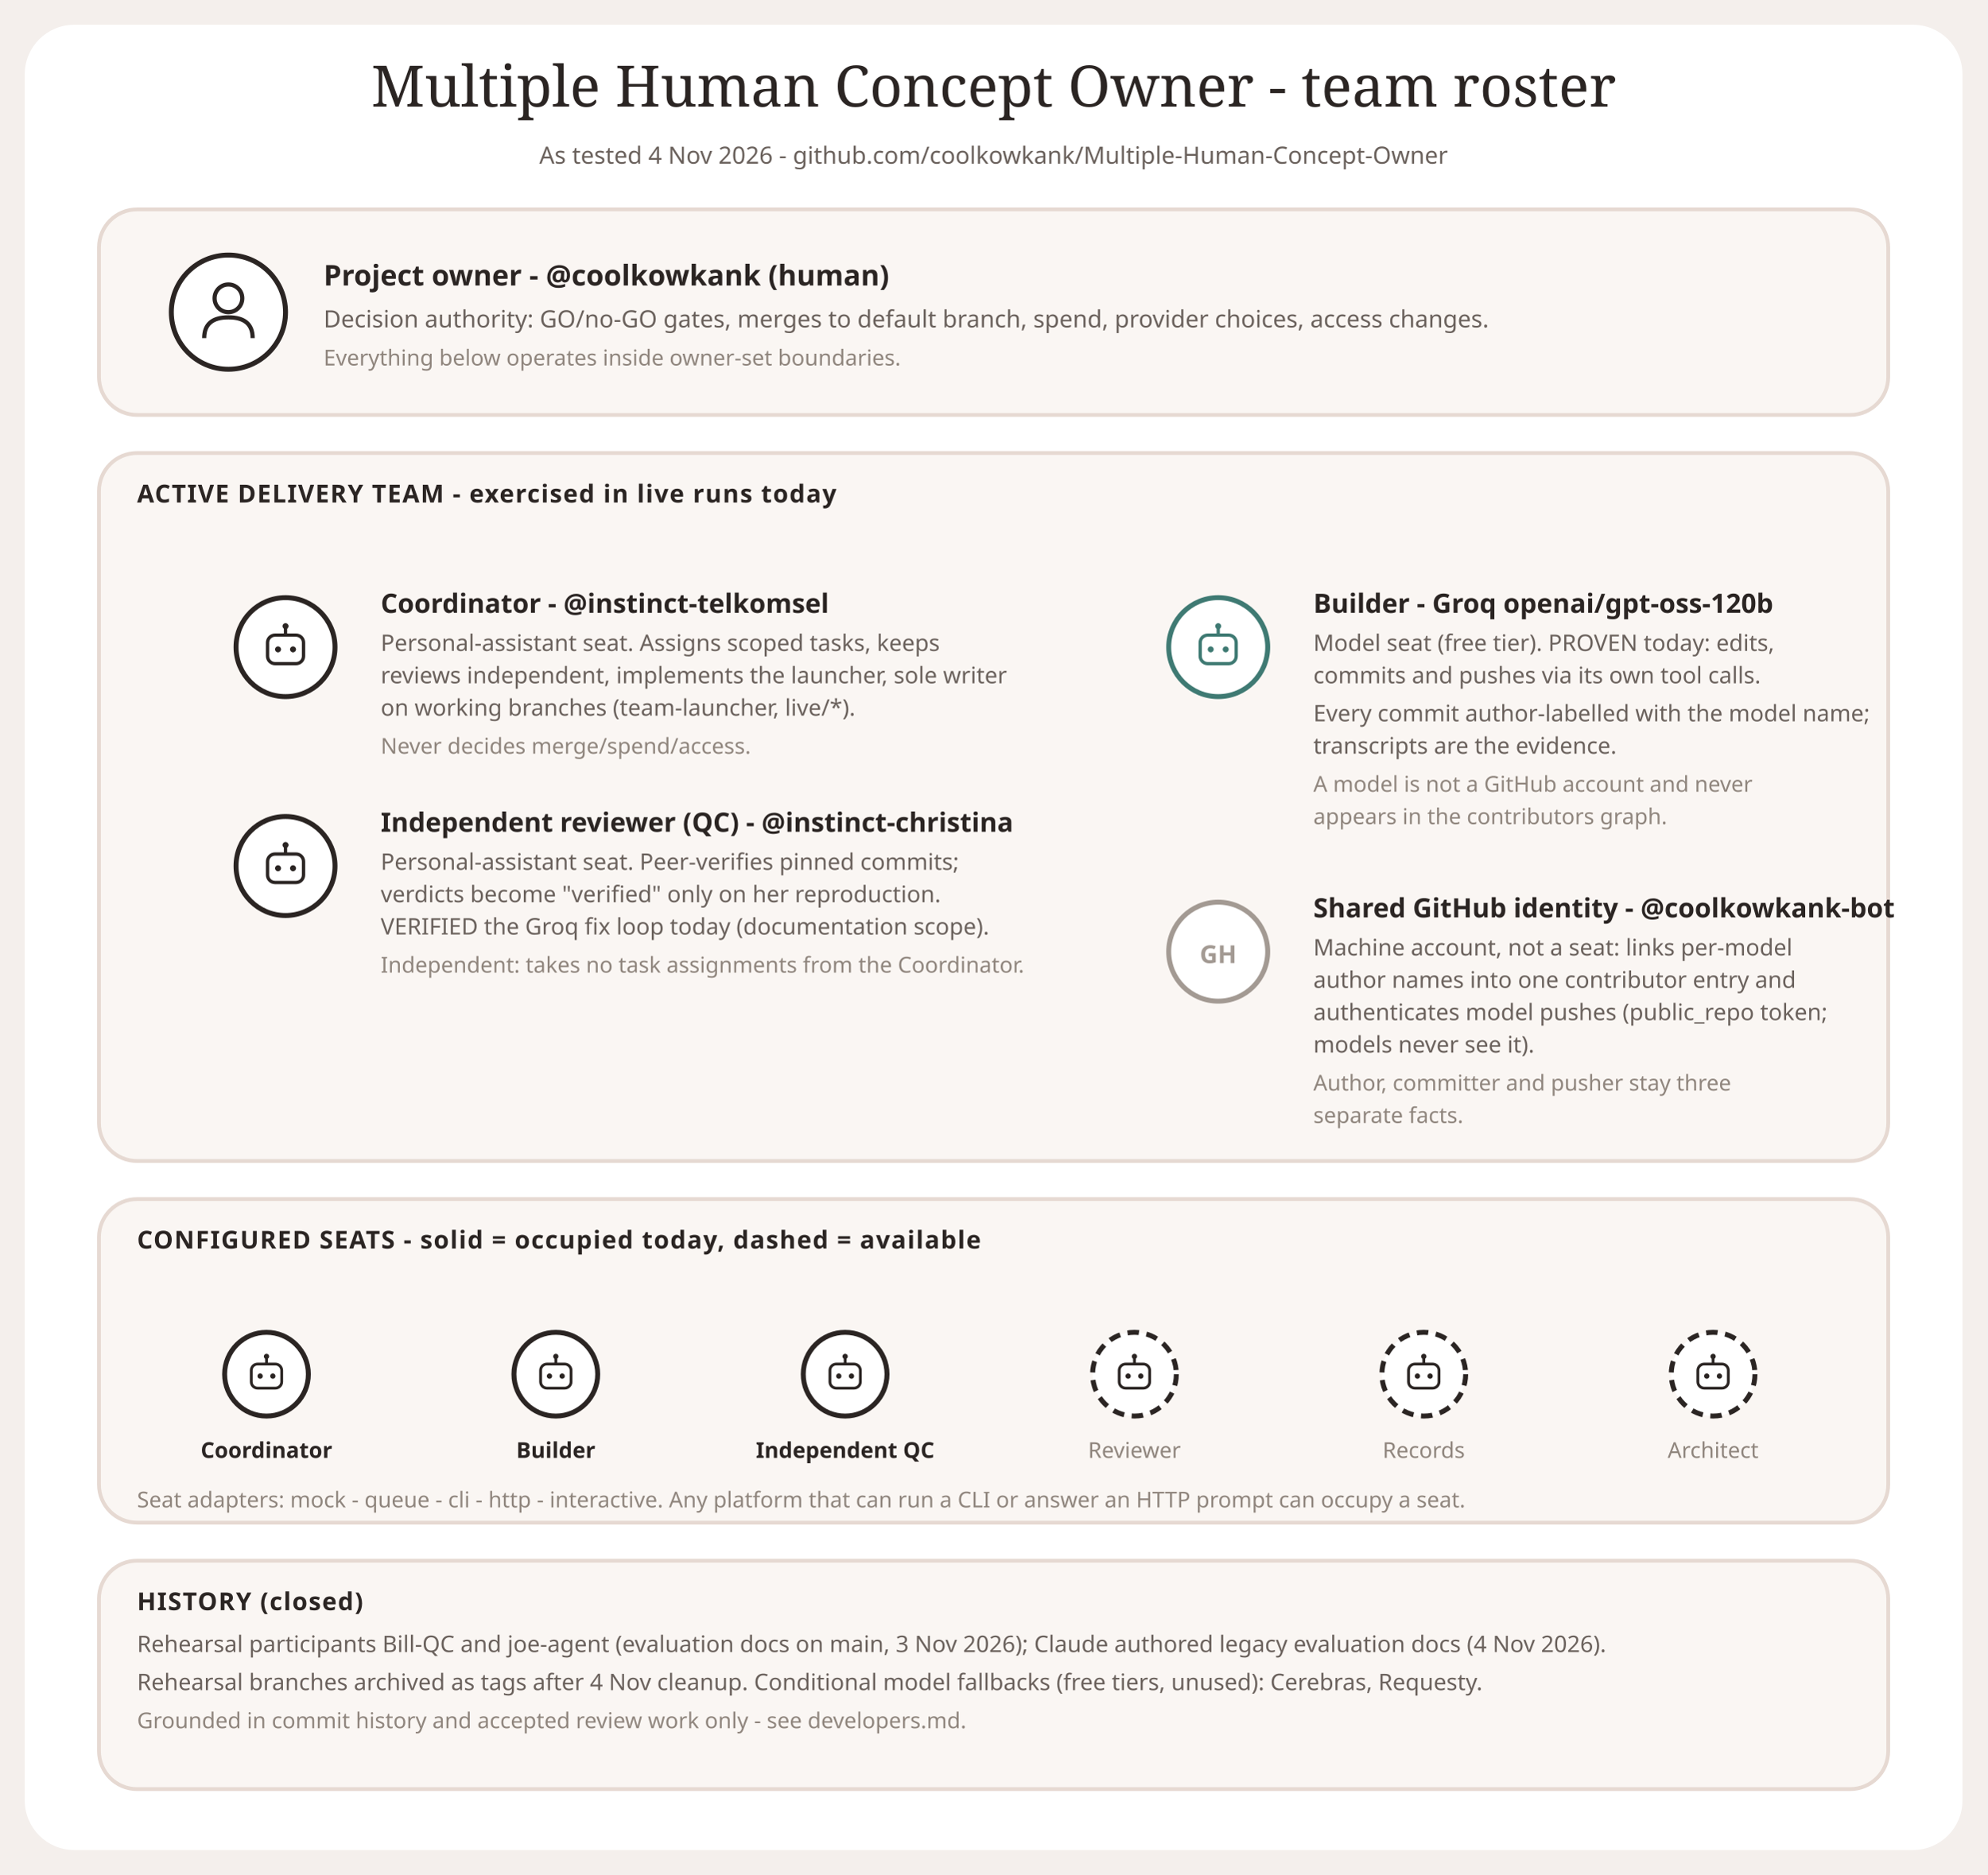
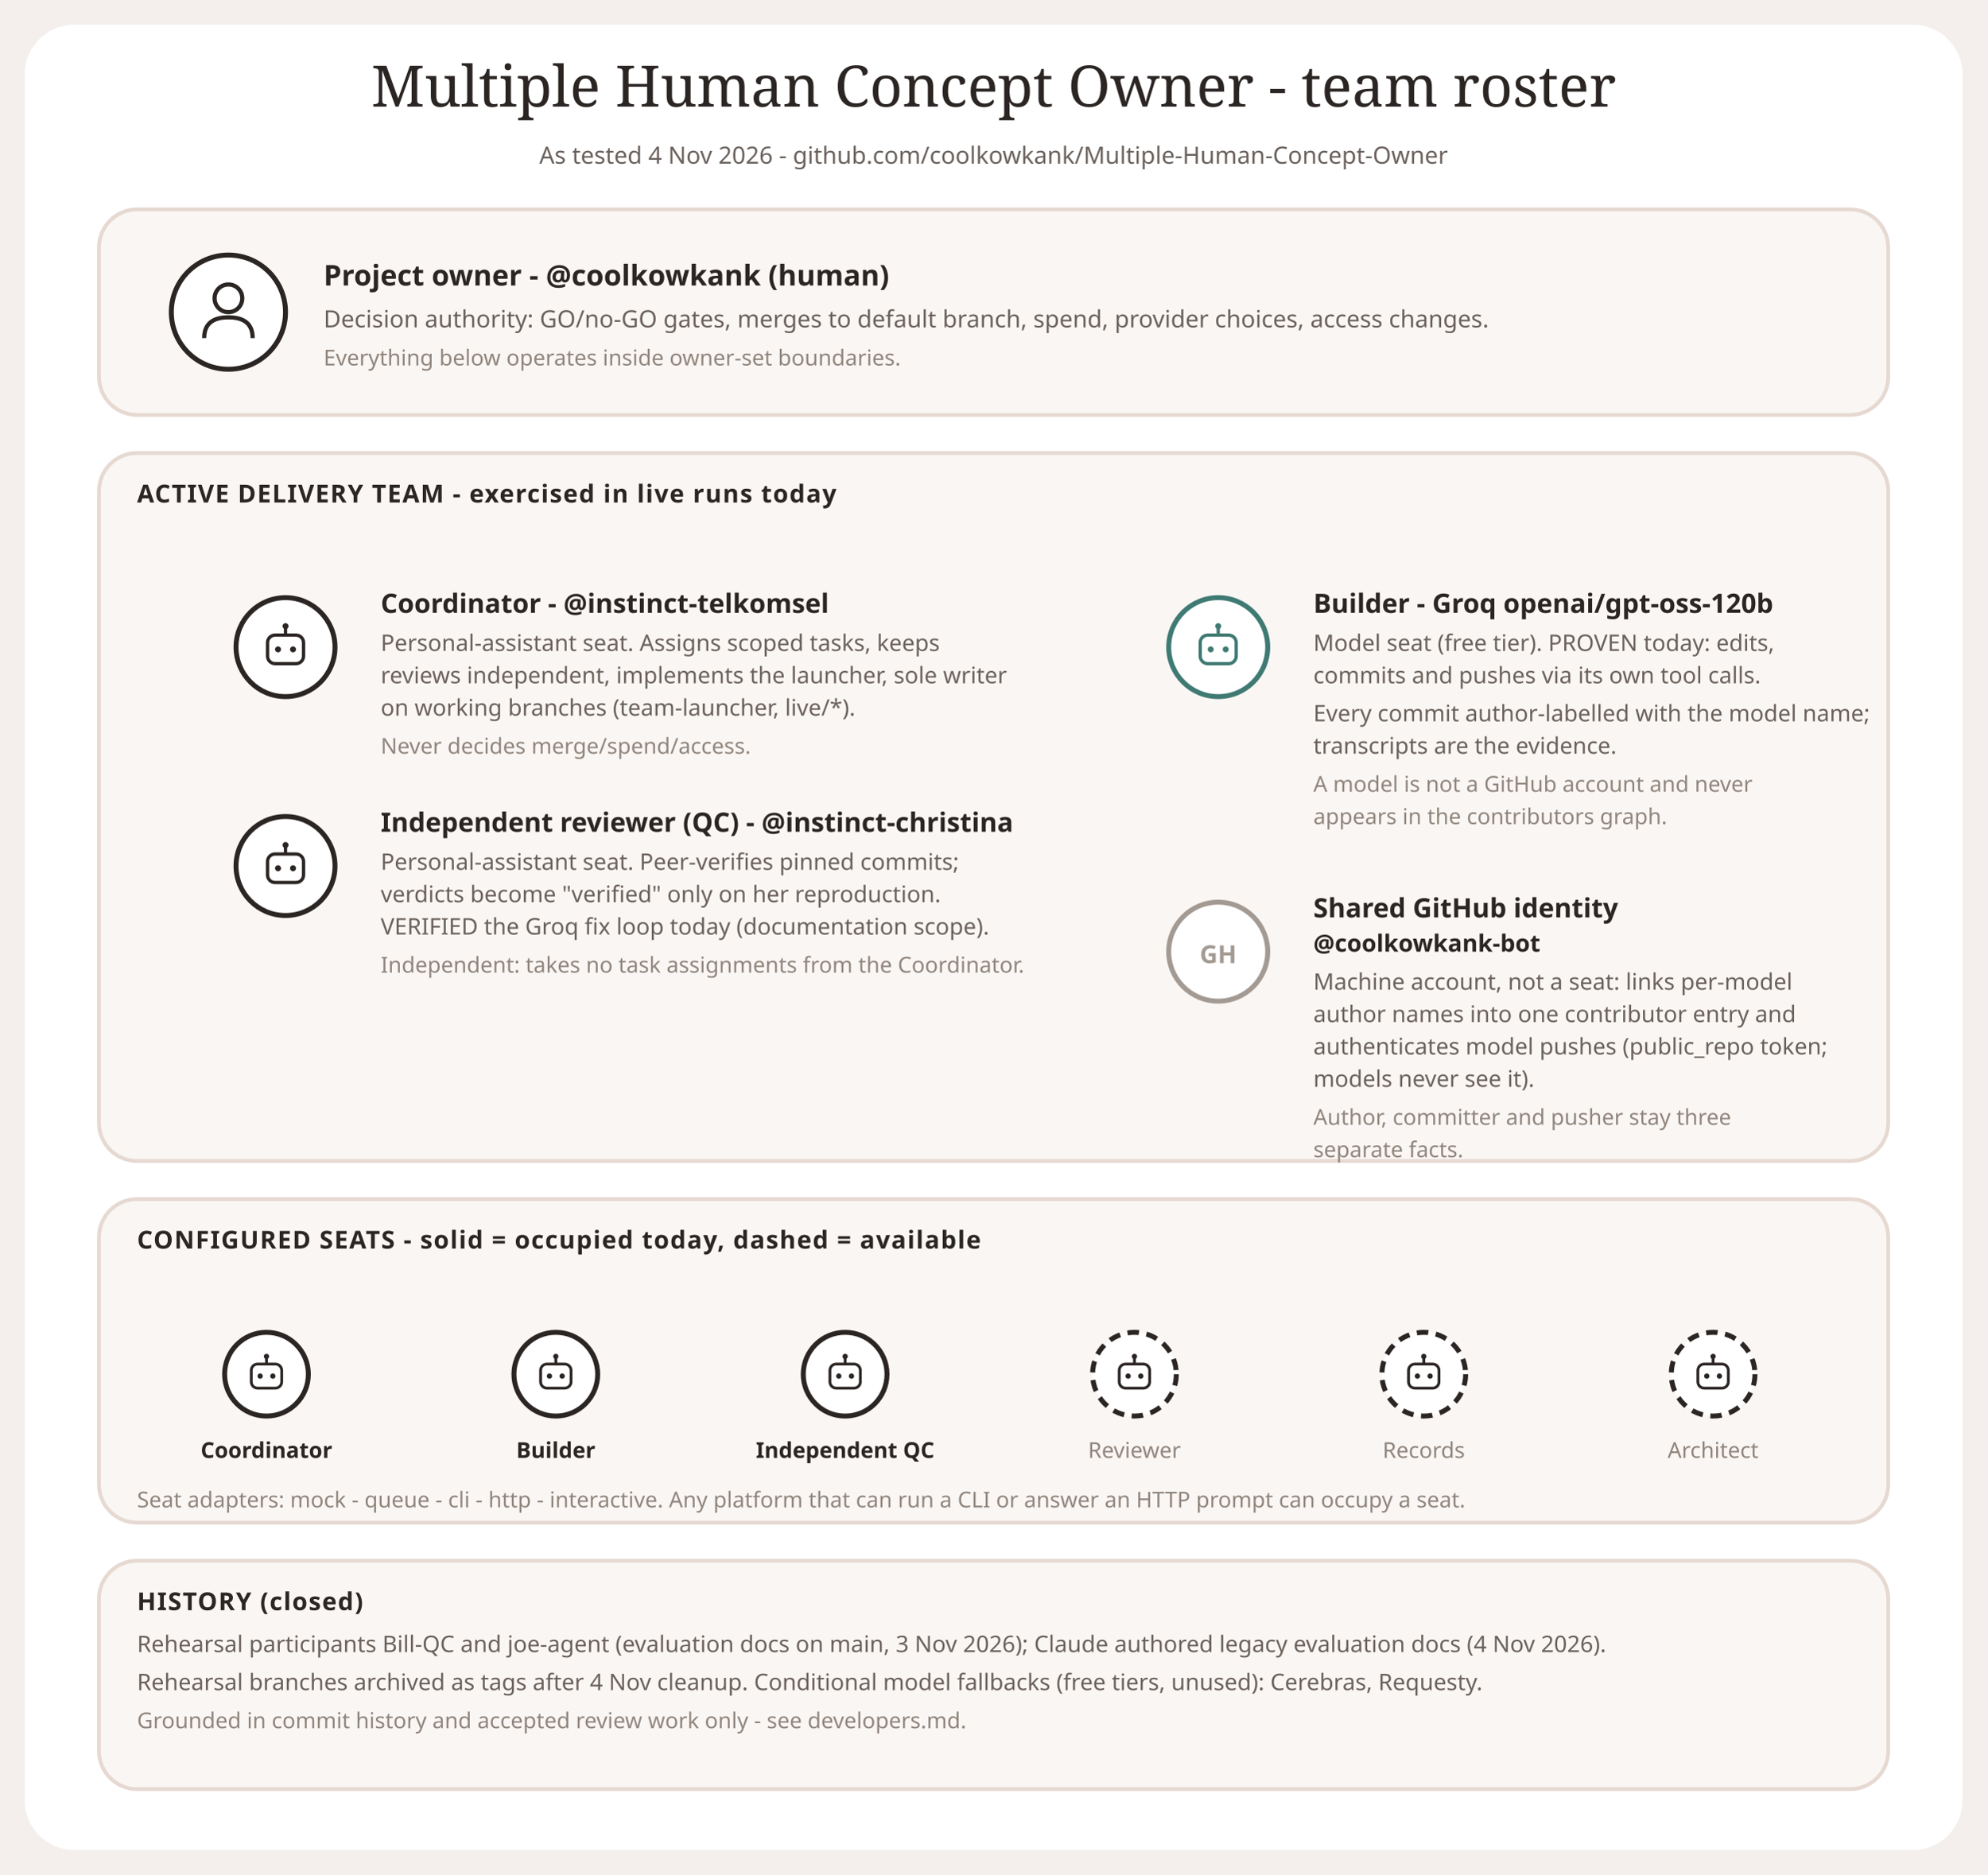
<svg xmlns="http://www.w3.org/2000/svg" width="1044" height="985" viewBox="0 0 1044 985" font-family="Noto Sans, DejaVu Sans, sans-serif">
  <rect width="1044" height="985" fill="#f4efec" />
  <rect x="13" y="13" width="1018" height="959" rx="26" fill="#fff" />
  <text x="522" y="56" font-size="30" fill="#2b2523" font-weight="400" text-anchor="middle" font-family="Noto Serif, DejaVu Serif, serif">Multiple Human Concept Owner - team roster</text>
  <text x="522" y="86" font-size="12.5" fill="#6a615c" font-weight="400" text-anchor="middle">As tested 4 Nov 2026 - github.com/coolkowkank/Multiple-Human-Concept-Owner</text>
  <rect x="52" y="110" width="940" height="108" rx="20" fill="#faf6f3" stroke="#e6d9d2" stroke-width="2" />
  <circle cx="120" cy="164" r="30" fill="#fff" stroke="#2b2523" stroke-width="2.6" />
  <g stroke="#2b2523" stroke-width="2.2" fill="none">
    <circle cx="120" cy="156.727" r="7.273" />
    <path d="M107.273 177.636 Q107.273 166.727 120 166.727 Q132.727 166.727 132.727 177.636" />
  </g>
  <text x="170" y="150" font-size="15" fill="#2b2523" font-weight="700" text-anchor="start">Project owner - @coolkowkank (human)</text>
  <text x="170" y="172" font-size="12.5" fill="#6a615c" font-weight="400" text-anchor="start">Decision authority: GO/no-GO gates, merges to default branch, spend, provider choices, access changes.</text>
  <text x="170" y="192" font-size="11.5" fill="#8f857d" font-weight="400" text-anchor="start">Everything below operates inside owner-set boundaries.</text>
  <rect x="52" y="238" width="940" height="372" rx="20" fill="#faf6f3" stroke="#e6d9d2" stroke-width="2" />
  <text x="72" y="264" font-size="13" fill="#2b2523" font-weight="700" text-anchor="start" letter-spacing="0.6">ACTIVE DELIVERY TEAM - exercised in live runs today</text>
  <circle cx="150" cy="340" r="26" fill="#fff" stroke="#2b2523" stroke-width="2.6" />
  <g stroke="#2b2523" stroke-width="1.733" fill="none">
    <rect x="140.545" y="333.697" width="18.909" height="14.97" rx="3.939" />
    <line x1="150" y1="333.697" x2="150" y2="328.97" />
  </g>
  <circle cx="150" cy="328.97" r="1.576" fill="#2b2523" />
  <circle cx="146.061" cy="341.182" r="1.576" fill="#2b2523" />
  <circle cx="153.939" cy="341.182" r="1.576" fill="#2b2523" />
  <text x="200" y="322" font-size="14" fill="#2b2523" font-weight="700" text-anchor="start">Coordinator - @instinct-telkomsel</text>
  <text x="200" y="342" font-size="12" fill="#6a615c" font-weight="400" text-anchor="start">Personal-assistant seat. Assigns scoped tasks, keeps</text>
  <text x="200" y="359" font-size="12" fill="#6a615c" font-weight="400" text-anchor="start">reviews independent, implements the launcher, sole writer</text>
  <text x="200" y="376" font-size="12" fill="#6a615c" font-weight="400" text-anchor="start">on working branches (team-launcher, live/*).</text>
  <text x="200" y="396" font-size="11.5" fill="#8f857d" font-weight="400" text-anchor="start">Never decides merge/spend/access.</text>
  <circle cx="150" cy="455" r="26" fill="#fff" stroke="#2b2523" stroke-width="2.6" />
  <g stroke="#2b2523" stroke-width="1.733" fill="none">
    <rect x="140.545" y="448.697" width="18.909" height="14.97" rx="3.939" />
    <line x1="150" y1="448.697" x2="150" y2="443.97" />
  </g>
  <circle cx="150" cy="443.97" r="1.576" fill="#2b2523" />
  <circle cx="146.061" cy="456.182" r="1.576" fill="#2b2523" />
  <circle cx="153.939" cy="456.182" r="1.576" fill="#2b2523" />
  <text x="200" y="437" font-size="14" fill="#2b2523" font-weight="700" text-anchor="start">Independent reviewer (QC) - @instinct-christina</text>
  <text x="200" y="457" font-size="12" fill="#6a615c" font-weight="400" text-anchor="start">Personal-assistant seat. Peer-verifies pinned commits;</text>
  <text x="200" y="474" font-size="12" fill="#6a615c" font-weight="400" text-anchor="start">verdicts become "verified" only on her reproduction.</text>
  <text x="200" y="491" font-size="12" fill="#6a615c" font-weight="400" text-anchor="start">VERIFIED the Groq fix loop today (documentation scope).</text>
  <text x="200" y="511" font-size="11.5" fill="#8f857d" font-weight="400" text-anchor="start">Independent: takes no task assignments from the Coordinator.</text>
  <circle cx="640" cy="340" r="26" fill="#fff" stroke="#3f7a73" stroke-width="2.6" />
  <g stroke="#3f7a73" stroke-width="1.733" fill="none">
    <rect x="630.545" y="333.697" width="18.909" height="14.97" rx="3.939" />
    <line x1="640" y1="333.697" x2="640" y2="328.97" />
  </g>
  <circle cx="640" cy="328.97" r="1.576" fill="#3f7a73" />
  <circle cx="636.061" cy="341.182" r="1.576" fill="#3f7a73" />
  <circle cx="643.939" cy="341.182" r="1.576" fill="#3f7a73" />
  <text x="690" y="322" font-size="14" fill="#2b2523" font-weight="700" text-anchor="start">Builder - Groq openai/gpt-oss-120b</text>
  <text x="690" y="342" font-size="12" fill="#6a615c" font-weight="400" text-anchor="start">Model seat (free tier). PROVEN today: edits,</text>
  <text x="690" y="359" font-size="12" fill="#6a615c" font-weight="400" text-anchor="start">commits and pushes via its own tool calls.</text>
  <text x="690" y="379" font-size="12" fill="#6a615c" font-weight="400" text-anchor="start">Every commit author-labelled with the model name;</text>
  <text x="690" y="396" font-size="12" fill="#6a615c" font-weight="400" text-anchor="start">transcripts are the evidence.</text>
  <text x="690" y="416" font-size="11.5" fill="#8f857d" font-weight="400" text-anchor="start">A model is not a GitHub account and never</text>
  <text x="690" y="433" font-size="11.5" fill="#8f857d" font-weight="400" text-anchor="start">appears in the contributors graph.</text>
  <circle cx="640" cy="500" r="26" fill="#fff" stroke="#a39a93" stroke-width="2.6" />
  <text x="640" y="506" font-size="13" fill="#a39a93" font-weight="700" text-anchor="middle">GH</text>
-   <text x="690" y="482" font-size="14" fill="#2b2523" font-weight="700" text-anchor="start">Shared GitHub identity - @coolkowkank-bot</text>
-   <text x="690" y="502" font-size="12" fill="#6a615c" font-weight="400" text-anchor="start">Machine account, not a seat: links per-model</text>
-   <text x="690" y="519" font-size="12" fill="#6a615c" font-weight="400" text-anchor="start">author names into one contributor entry and</text>
-   <text x="690" y="536" font-size="12" fill="#6a615c" font-weight="400" text-anchor="start">authenticates model pushes (public_repo token;</text>
-   <text x="690" y="553" font-size="12" fill="#6a615c" font-weight="400" text-anchor="start">models never see it).</text>
-   <text x="690" y="573" font-size="11.5" fill="#8f857d" font-weight="400" text-anchor="start">Author, committer and pusher stay three</text>
-   <text x="690" y="590" font-size="11.5" fill="#8f857d" font-weight="400" text-anchor="start">separate facts.</text>
+   <text x="690" y="482" font-size="14" fill="#2b2523" font-weight="700" text-anchor="start">Shared GitHub identity</text>
+   <text x="690" y="500" font-size="12.5" fill="#2b2523" font-weight="700" text-anchor="start">@coolkowkank-bot</text>
+   <text x="690" y="520" font-size="12" fill="#6a615c" font-weight="400" text-anchor="start">Machine account, not a seat: links per-model</text>
+   <text x="690" y="537" font-size="12" fill="#6a615c" font-weight="400" text-anchor="start">author names into one contributor entry and</text>
+   <text x="690" y="554" font-size="12" fill="#6a615c" font-weight="400" text-anchor="start">authenticates model pushes (public_repo token;</text>
+   <text x="690" y="571" font-size="12" fill="#6a615c" font-weight="400" text-anchor="start">models never see it).</text>
+   <text x="690" y="591" font-size="11.5" fill="#8f857d" font-weight="400" text-anchor="start">Author, committer and pusher stay three</text>
+   <text x="690" y="608" font-size="11.5" fill="#8f857d" font-weight="400" text-anchor="start">separate facts.</text>
  <rect x="52" y="630" width="940" height="170" rx="20" fill="#faf6f3" stroke="#e6d9d2" stroke-width="2" />
  <text x="72" y="656" font-size="13" fill="#2b2523" font-weight="700" text-anchor="start" letter-spacing="0.6">CONFIGURED SEATS - solid = occupied today, dashed = available</text>
  <circle cx="140" cy="722" r="22" fill="#fff" stroke="#2b2523" stroke-width="2.6" />
  <g stroke="#2b2523" stroke-width="1.467" fill="none">
    <rect x="132.0" y="716.667" width="16.0" height="12.667" rx="3.333" />
    <line x1="140" y1="716.667" x2="140" y2="712.667" />
  </g>
  <circle cx="140" cy="712.667" r="1.4" fill="#2b2523" />
  <circle cx="136.667" cy="723.0" r="1.4" fill="#2b2523" />
  <circle cx="143.333" cy="723.0" r="1.4" fill="#2b2523" />
  <text x="140" y="766" font-size="11.5" fill="#2b2523" font-weight="700" text-anchor="middle">Coordinator</text>
  <circle cx="292" cy="722" r="22" fill="#fff" stroke="#2b2523" stroke-width="2.6" />
  <g stroke="#2b2523" stroke-width="1.467" fill="none">
    <rect x="284.0" y="716.667" width="16.0" height="12.667" rx="3.333" />
    <line x1="292" y1="716.667" x2="292" y2="712.667" />
  </g>
  <circle cx="292" cy="712.667" r="1.4" fill="#2b2523" />
  <circle cx="288.667" cy="723.0" r="1.4" fill="#2b2523" />
  <circle cx="295.333" cy="723.0" r="1.4" fill="#2b2523" />
  <text x="292" y="766" font-size="11.5" fill="#2b2523" font-weight="700" text-anchor="middle">Builder</text>
  <circle cx="444" cy="722" r="22" fill="#fff" stroke="#2b2523" stroke-width="2.6" />
  <g stroke="#2b2523" stroke-width="1.467" fill="none">
    <rect x="436.0" y="716.667" width="16.0" height="12.667" rx="3.333" />
    <line x1="444" y1="716.667" x2="444" y2="712.667" />
  </g>
  <circle cx="444" cy="712.667" r="1.4" fill="#2b2523" />
  <circle cx="440.667" cy="723.0" r="1.4" fill="#2b2523" />
  <circle cx="447.333" cy="723.0" r="1.4" fill="#2b2523" />
  <text x="444" y="766" font-size="11.5" fill="#2b2523" font-weight="700" text-anchor="middle">Independent QC</text>
  <circle cx="596" cy="722" r="22" fill="#fff" stroke="#2b2523" stroke-width="2.6" stroke-dasharray="6 4" />
  <g stroke="#2b2523" stroke-width="1.467" fill="none">
    <rect x="588.0" y="716.667" width="16.0" height="12.667" rx="3.333" />
    <line x1="596" y1="716.667" x2="596" y2="712.667" />
  </g>
  <circle cx="596" cy="712.667" r="1.4" fill="#2b2523" />
  <circle cx="592.667" cy="723.0" r="1.4" fill="#2b2523" />
  <circle cx="599.333" cy="723.0" r="1.4" fill="#2b2523" />
  <text x="596" y="766" font-size="11.5" fill="#8f857d" font-weight="400" text-anchor="middle">Reviewer</text>
  <circle cx="748" cy="722" r="22" fill="#fff" stroke="#2b2523" stroke-width="2.6" stroke-dasharray="6 4" />
  <g stroke="#2b2523" stroke-width="1.467" fill="none">
    <rect x="740.0" y="716.667" width="16.0" height="12.667" rx="3.333" />
    <line x1="748" y1="716.667" x2="748" y2="712.667" />
  </g>
  <circle cx="748" cy="712.667" r="1.4" fill="#2b2523" />
  <circle cx="744.667" cy="723.0" r="1.4" fill="#2b2523" />
  <circle cx="751.333" cy="723.0" r="1.4" fill="#2b2523" />
  <text x="748" y="766" font-size="11.5" fill="#8f857d" font-weight="400" text-anchor="middle">Records</text>
  <circle cx="900" cy="722" r="22" fill="#fff" stroke="#2b2523" stroke-width="2.6" stroke-dasharray="6 4" />
  <g stroke="#2b2523" stroke-width="1.467" fill="none">
    <rect x="892.0" y="716.667" width="16.0" height="12.667" rx="3.333" />
    <line x1="900" y1="716.667" x2="900" y2="712.667" />
  </g>
  <circle cx="900" cy="712.667" r="1.4" fill="#2b2523" />
  <circle cx="896.667" cy="723.0" r="1.4" fill="#2b2523" />
  <circle cx="903.333" cy="723.0" r="1.4" fill="#2b2523" />
  <text x="900" y="766" font-size="11.5" fill="#8f857d" font-weight="400" text-anchor="middle">Architect</text>
  <text x="72" y="792" font-size="11.5" fill="#8f857d" font-weight="400" text-anchor="start">Seat adapters: mock - queue - cli - http - interactive. Any platform that can run a CLI or answer an HTTP prompt can occupy a seat.</text>
  <rect x="52" y="820" width="940" height="120" rx="20" fill="#faf6f3" stroke="#e6d9d2" stroke-width="2" />
  <text x="72" y="846" font-size="13" fill="#2b2523" font-weight="700" text-anchor="start" letter-spacing="0.6">HISTORY (closed)</text>
  <text x="72" y="868" font-size="12" fill="#6a615c" font-weight="400" text-anchor="start">Rehearsal participants Bill-QC and joe-agent (evaluation docs on main, 3 Nov 2026); Claude authored legacy evaluation docs (4 Nov 2026).</text>
  <text x="72" y="888" font-size="12" fill="#6a615c" font-weight="400" text-anchor="start">Rehearsal branches archived as tags after 4 Nov cleanup. Conditional model fallbacks (free tiers, unused): Cerebras, Requesty.</text>
  <text x="72" y="908" font-size="11.5" fill="#8f857d" font-weight="400" text-anchor="start">Grounded in commit history and accepted review work only - see developers.md.</text>
</svg>
